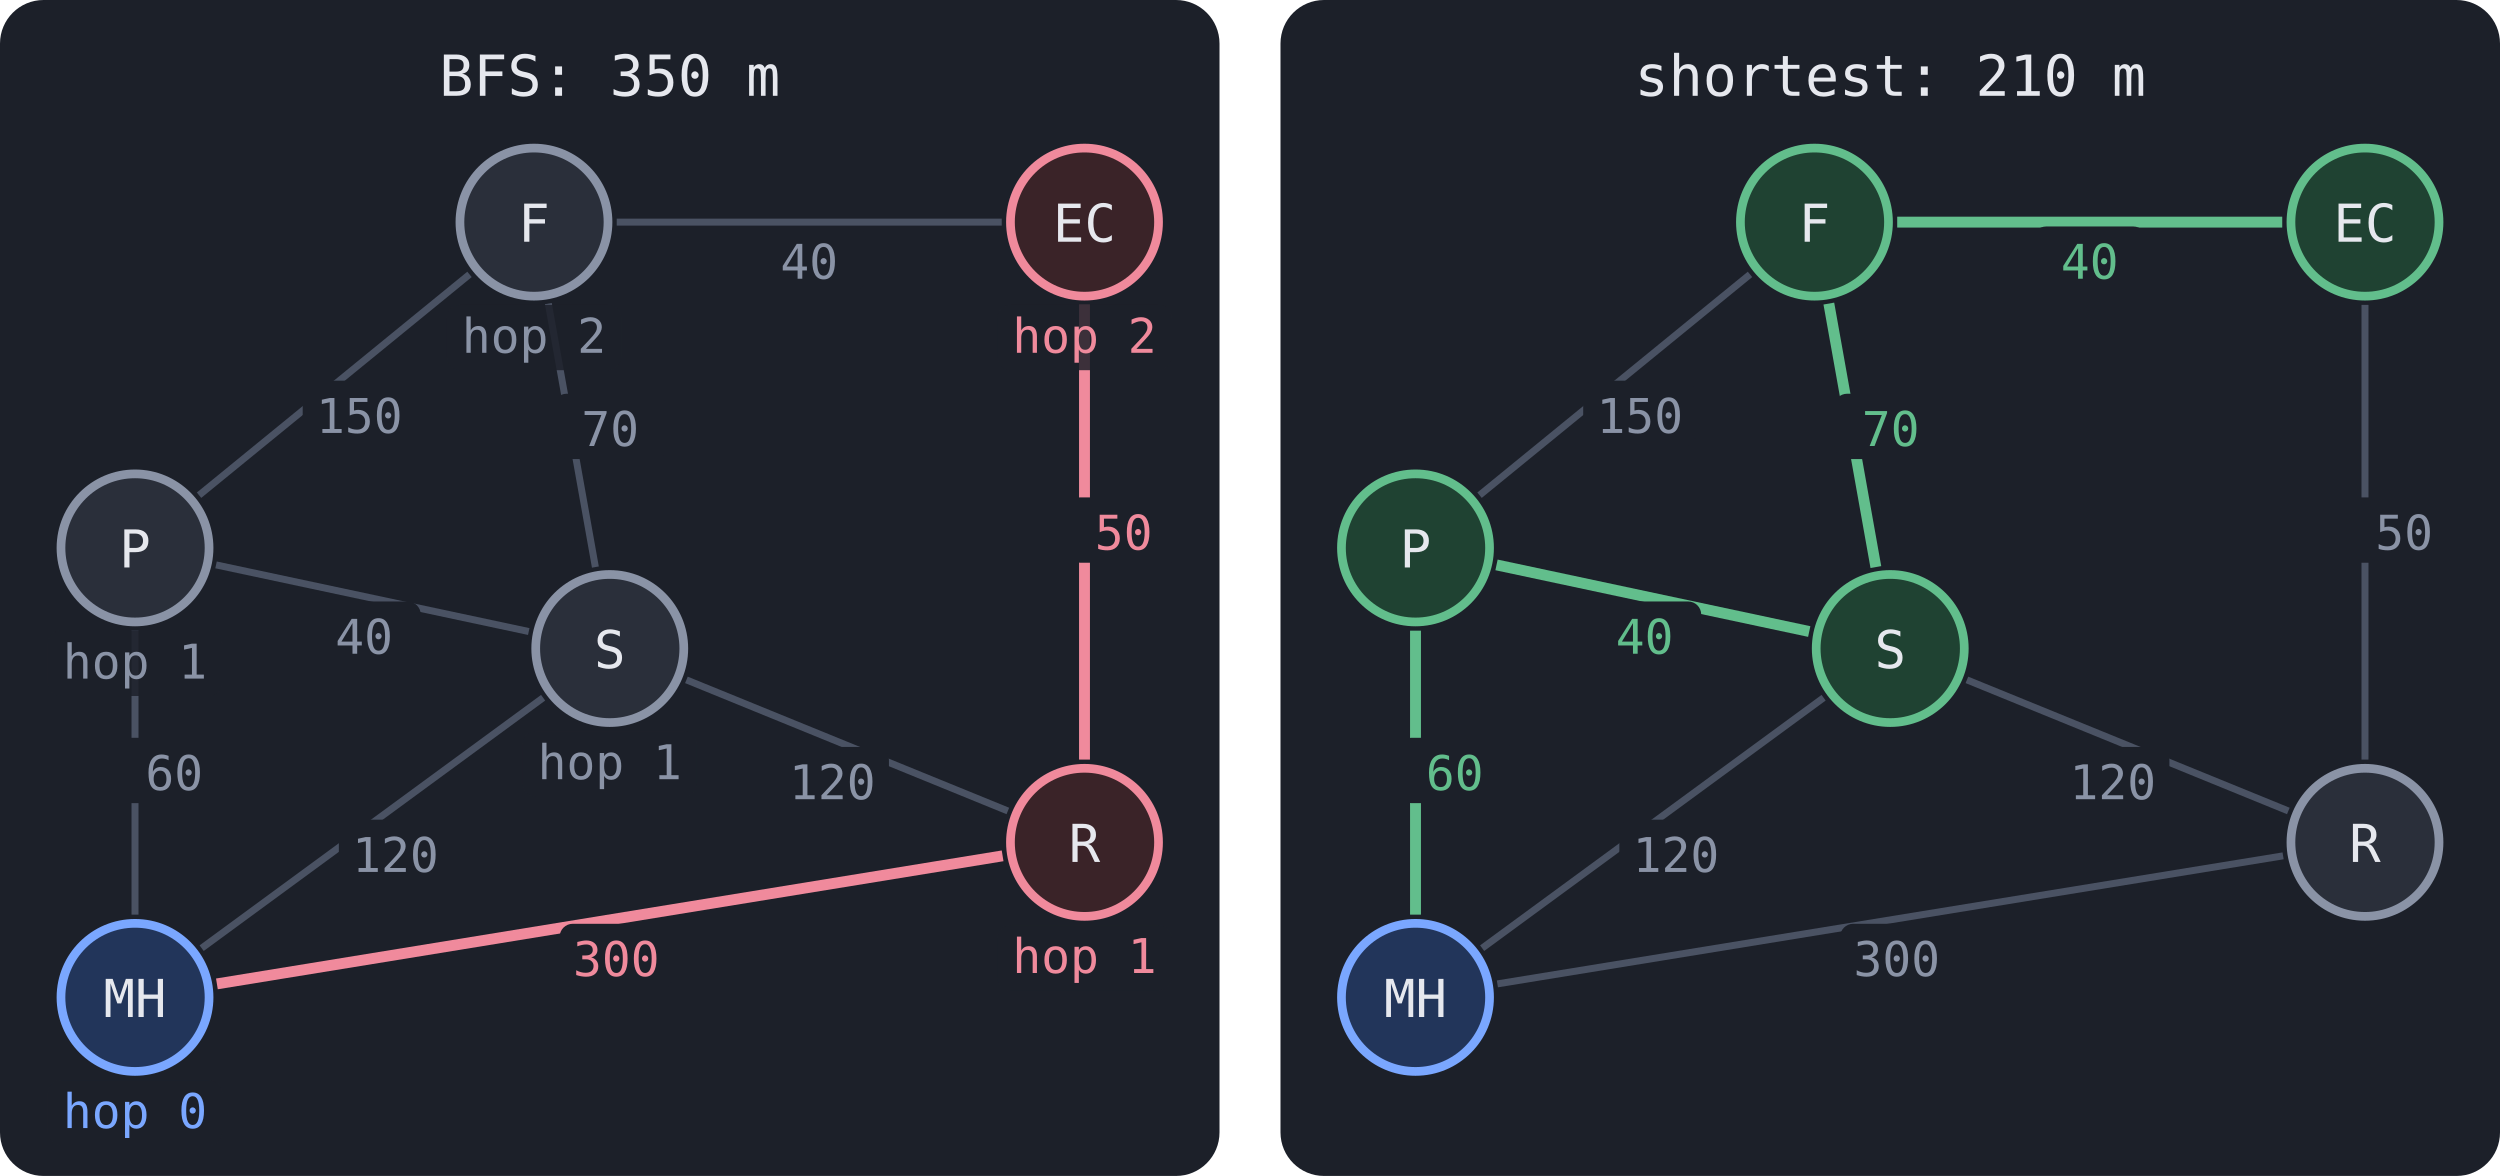
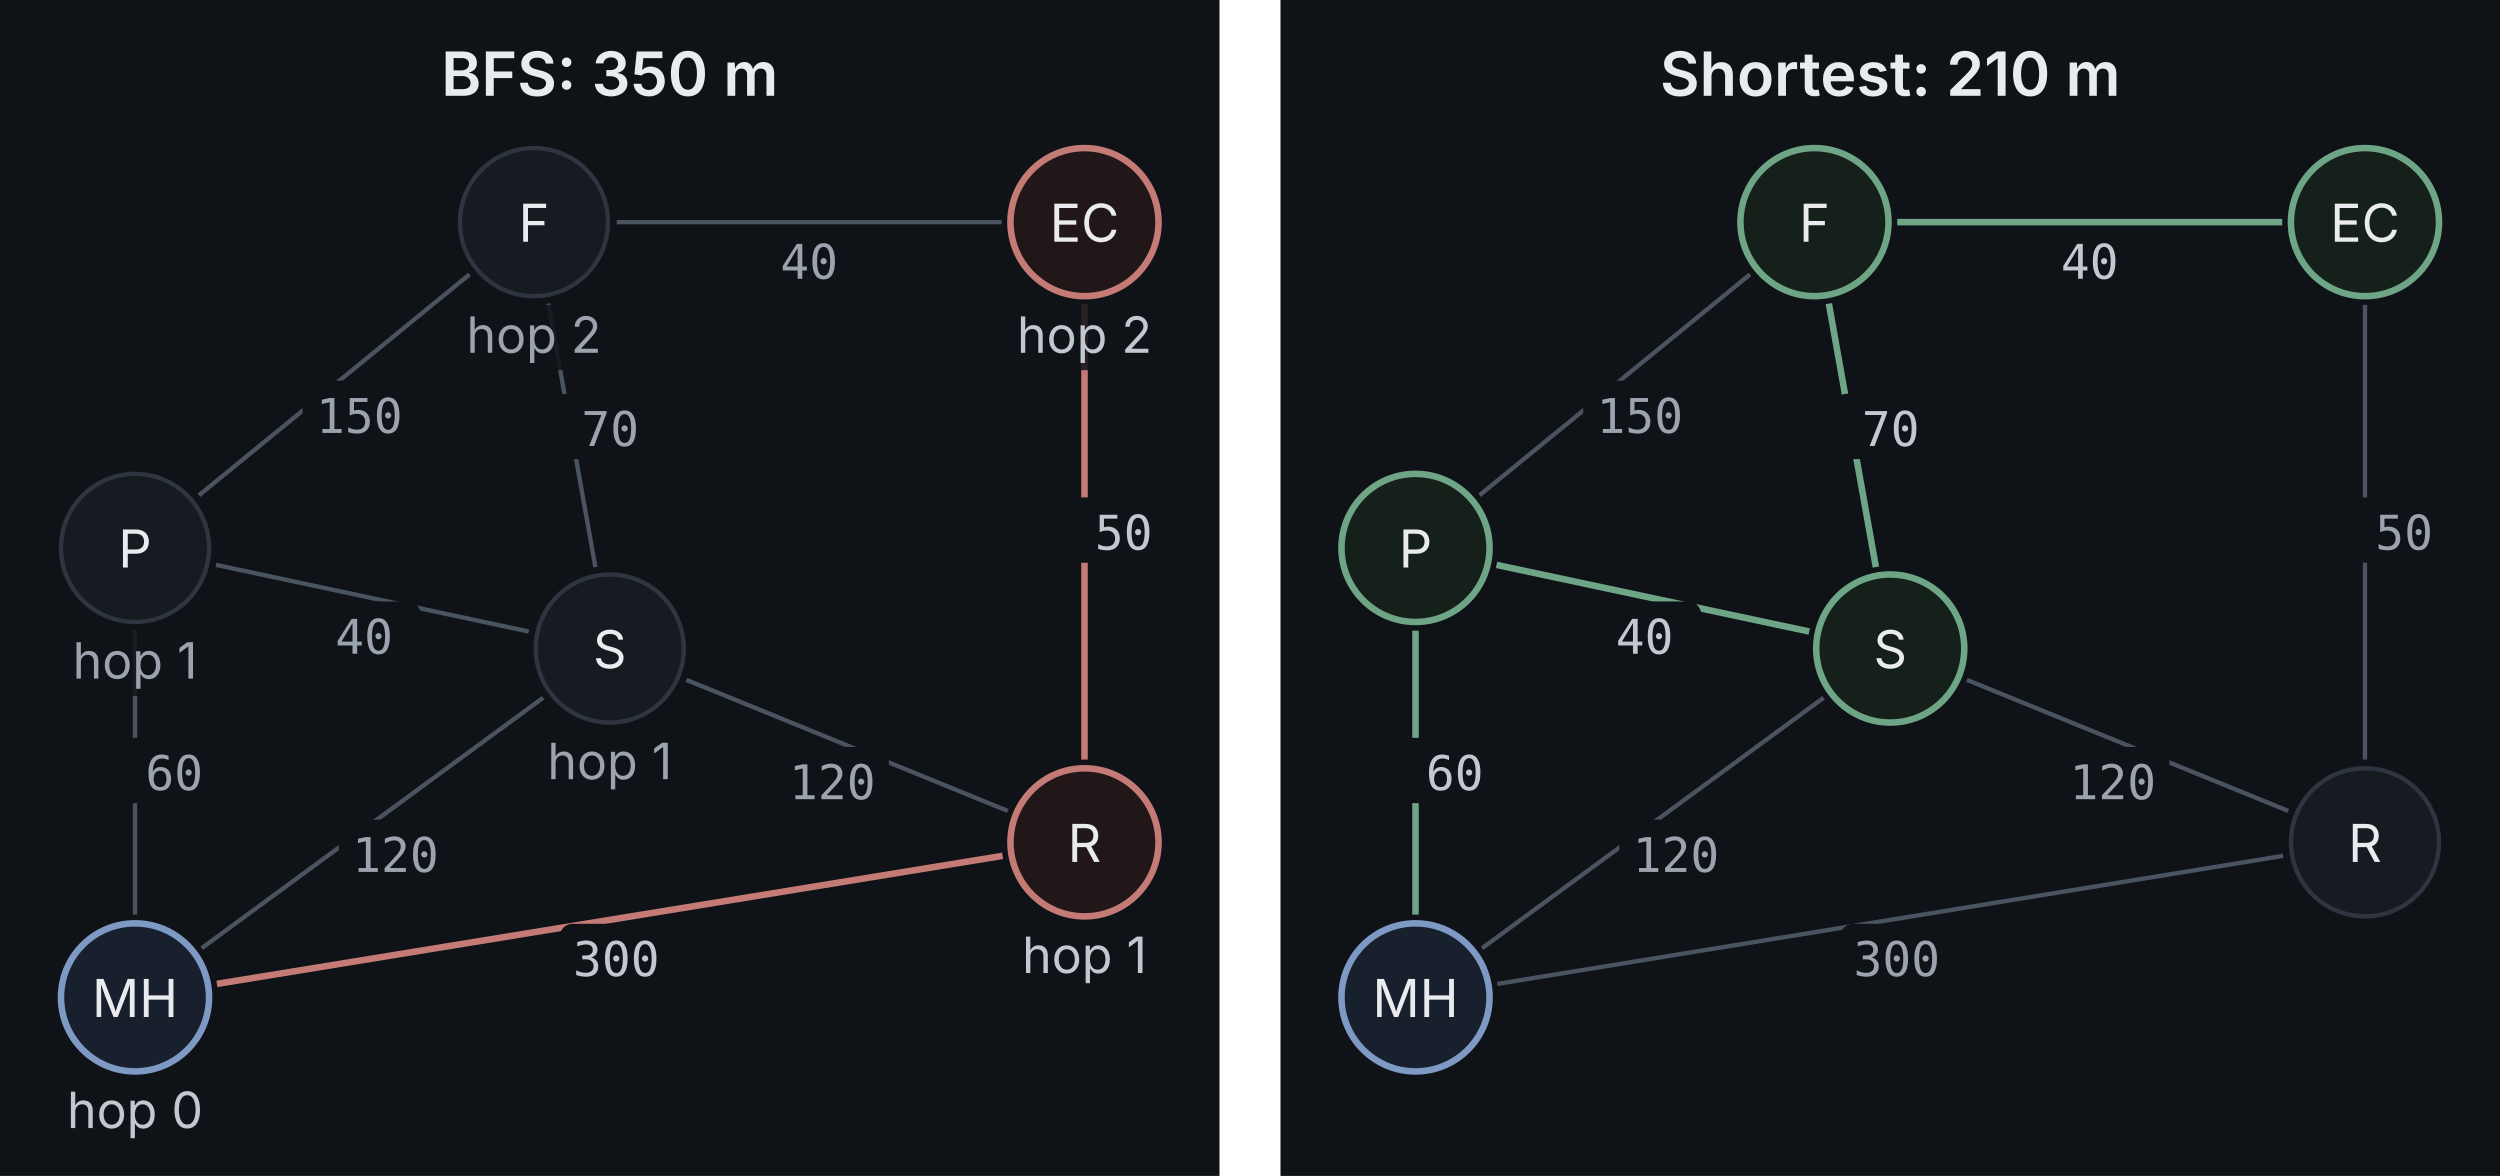
- <svg xmlns="http://www.w3.org/2000/svg" viewBox="0 0 574 270" width="574" height="270">
-   <svg x="0" y="0" width="280" height="270" viewBox="0 0 280 270" font-family="ui-monospace,SFMono-Regular,Menlo,monospace">
-     <rect width="100%" height="100%" rx="10" fill="#1c2029" />
-     <text x="140.0" y="22" fill="#e6e8ee" font-size="13" text-anchor="middle">BFS: 350 m</text>
+ <svg xmlns="http://www.w3.org/2000/svg" viewBox="0 0 574 270" width="574" height="270" font-family="IBM Plex Sans,system-ui,-apple-system,Segoe UI,sans-serif">
+   <svg x="0" y="0" width="280" height="270" viewBox="0 0 280 270" font-family="IBM Plex Sans,system-ui,-apple-system,Segoe UI,sans-serif">
+     <rect width="100%" height="100%" rx="0" fill="#0F1216" />
+     <text font-weight="600" x="140.0" y="22" fill="#E9EBEE" font-size="14" text-anchor="middle">BFS: 350 m</text>
    <defs>
      <marker id="arn" viewBox="0 0 10 10" refX="9" refY="5" markerWidth="7" markerHeight="7" orient="auto-start-reverse">
-         <path d="M0,0 L10,5 L0,10 z" fill="#4a5263" />
+         <path d="M0,0 L10,5 L0,10 z" fill="#4A5360" />
      </marker>
      <marker id="arhot" viewBox="0 0 10 10" refX="9" refY="5" markerWidth="7" markerHeight="7" orient="auto-start-reverse">
-         <path d="M0,0 L10,5 L0,10 z" fill="#E2B66B" />
+         <path d="M0,0 L10,5 L0,10 z" fill="#C4A26A" />
      </marker>
      <marker id="arcmp" viewBox="0 0 10 10" refX="9" refY="5" markerWidth="7" markerHeight="7" orient="auto-start-reverse">
-         <path d="M0,0 L10,5 L0,10 z" fill="#7AA7FF" />
+         <path d="M0,0 L10,5 L0,10 z" fill="#7E9AC4" />
      </marker>
      <marker id="arok" viewBox="0 0 10 10" refX="9" refY="5" markerWidth="7" markerHeight="7" orient="auto-start-reverse">
-         <path d="M0,0 L10,5 L0,10 z" fill="#62BE8C" />
+         <path d="M0,0 L10,5 L0,10 z" fill="#6EA586" />
      </marker>
      <marker id="argone" viewBox="0 0 10 10" refX="9" refY="5" markerWidth="7" markerHeight="7" orient="auto-start-reverse">
-         <path d="M0,0 L10,5 L0,10 z" fill="#F08A9C" />
+         <path d="M0,0 L10,5 L0,10 z" fill="#C47B75" />
      </marker>
    </defs>
-     <line x1="31.0" y1="210.0" x2="31.0" y2="144.8" stroke="#4a5263" stroke-width="1.6" />
-     <rect x="27.0" y="169.4" width="26" height="15" rx="3" fill="#1c2029" />
-     <text x="40.0" y="181.4" fill="#8a93a6" font-size="11" text-anchor="middle">60</text>
-     <line x1="46.3" y1="217.7" x2="124.7" y2="160.2" stroke="#4a5263" stroke-width="1.6" />
-     <rect x="77.8" y="188.2" width="26" height="15" rx="3" fill="#1c2029" />
-     <text x="90.8" y="200.2" fill="#8a93a6" font-size="11" text-anchor="middle">120</text>
-     <line x1="49.8" y1="225.9" x2="230.2" y2="196.5" stroke="#F08A9C" stroke-width="2.5" />
-     <rect x="128.5" y="212.1" width="26" height="15" rx="3" fill="#1c2029" />
-     <text x="141.5" y="224.1" fill="#F08A9C" font-size="11" text-anchor="middle">300</text>
-     <line x1="49.6" y1="129.7" x2="121.4" y2="145.0" stroke="#4a5263" stroke-width="1.6" />
-     <rect x="70.6" y="138.1" width="26" height="15" rx="3" fill="#1c2029" />
-     <text x="83.6" y="150.1" fill="#8a93a6" font-size="11" text-anchor="middle">40</text>
-     <line x1="45.7" y1="113.7" x2="107.8" y2="63.0" stroke="#4a5263" stroke-width="1.6" />
-     <rect x="69.5" y="87.4" width="26" height="15" rx="3" fill="#1c2029" />
-     <text x="82.5" y="99.4" fill="#8a93a6" font-size="11" text-anchor="middle">150</text>
-     <line x1="136.7" y1="130.2" x2="125.9" y2="69.7" stroke="#4a5263" stroke-width="1.6" />
-     <rect x="127.1" y="90.4" width="26" height="15" rx="3" fill="#1c2029" />
-     <text x="140.1" y="102.4" fill="#8a93a6" font-size="11" text-anchor="middle">70</text>
-     <line x1="157.6" y1="156.1" x2="231.4" y2="186.2" stroke="#4a5263" stroke-width="1.6" />
-     <rect x="178.1" y="171.5" width="26" height="15" rx="3" fill="#1c2029" />
-     <text x="191.1" y="183.5" fill="#8a93a6" font-size="11" text-anchor="middle">120</text>
-     <line x1="249.0" y1="174.4" x2="249.0" y2="70.0" stroke="#F08A9C" stroke-width="2.5" />
-     <rect x="245.0" y="114.2" width="26" height="15" rx="3" fill="#1c2029" />
-     <text x="258.0" y="126.2" fill="#F08A9C" font-size="11" text-anchor="middle">50</text>
-     <line x1="141.6" y1="51.0" x2="230.0" y2="51.0" stroke="#4a5263" stroke-width="1.6" />
-     <rect x="172.8" y="52.0" width="26" height="15" rx="3" fill="#1c2029" />
-     <text x="185.8" y="64.0" fill="#8a93a6" font-size="11" text-anchor="middle">40</text>
-     <circle cx="31.0" cy="125.8" r="17" fill="#2a2f3a" stroke="#8a93a6" stroke-width="2" />
-     <text x="31.0" y="130.3" fill="#e6e8ee" font-size="12" text-anchor="middle">P</text>
-     <rect x="11.0" y="144.8" width="40.0" height="15" rx="3" fill="#1c2029" opacity="0.85" />
-     <text x="31.0" y="155.8" fill="#8a93a6" font-size="11" text-anchor="middle">hop 1</text>
-     <circle cx="122.6" cy="51.0" r="17" fill="#2a2f3a" stroke="#8a93a6" stroke-width="2" />
-     <text x="122.6" y="55.5" fill="#e6e8ee" font-size="12" text-anchor="middle">F</text>
-     <rect x="102.6" y="70.0" width="40.0" height="15" rx="3" fill="#1c2029" opacity="0.85" />
-     <text x="122.6" y="81.0" fill="#8a93a6" font-size="11" text-anchor="middle">hop 2</text>
-     <circle cx="249.0" cy="51.0" r="17" fill="#3a2328" stroke="#F08A9C" stroke-width="2" />
-     <text x="249.0" y="55.5" fill="#e6e8ee" font-size="12" text-anchor="middle">EC</text>
-     <rect x="229.0" y="70.0" width="40.0" height="15" rx="3" fill="#1c2029" opacity="0.85" />
-     <text x="249.0" y="81.0" fill="#F08A9C" font-size="11" text-anchor="middle">hop 2</text>
-     <circle cx="140.0" cy="148.9" r="17" fill="#2a2f3a" stroke="#8a93a6" stroke-width="2" />
-     <text x="140.0" y="153.4" fill="#e6e8ee" font-size="12" text-anchor="middle">S</text>
-     <rect x="120.0" y="167.9" width="40.0" height="15" rx="3" fill="#1c2029" opacity="0.85" />
-     <text x="140.0" y="178.9" fill="#8a93a6" font-size="11" text-anchor="middle">hop 1</text>
-     <circle cx="249.0" cy="193.4" r="17" fill="#3a2328" stroke="#F08A9C" stroke-width="2" />
-     <text x="249.0" y="197.9" fill="#e6e8ee" font-size="12" text-anchor="middle">R</text>
-     <rect x="229.0" y="212.4" width="40.0" height="15" rx="3" fill="#1c2029" opacity="0.85" />
-     <text x="249.0" y="223.4" fill="#F08A9C" font-size="11" text-anchor="middle">hop 1</text>
-     <circle cx="31.0" cy="229.0" r="17" fill="#22355a" stroke="#7AA7FF" stroke-width="2" />
-     <text x="31.0" y="233.5" fill="#e6e8ee" font-size="12" text-anchor="middle">MH</text>
-     <rect x="11.0" y="248.0" width="40.0" height="15" rx="3" fill="#1c2029" opacity="0.85" />
-     <text x="31.0" y="259.0" fill="#7AA7FF" font-size="11" text-anchor="middle">hop 0</text>
+     <line x1="31.0" y1="210.0" x2="31.0" y2="144.8" stroke="#4A5360" stroke-width="1" />
+     <rect x="27.0" y="169.4" width="26" height="15" rx="3" fill="#0F1216" />
+     <text font-family="ui-monospace,SFMono-Regular,Menlo,monospace" x="40.0" y="181.4" fill="#9BA3AF" font-size="11" text-anchor="middle">60</text>
+     <line x1="46.3" y1="217.7" x2="124.7" y2="160.2" stroke="#4A5360" stroke-width="1" />
+     <rect x="77.8" y="188.2" width="26" height="15" rx="3" fill="#0F1216" />
+     <text font-family="ui-monospace,SFMono-Regular,Menlo,monospace" x="90.8" y="200.2" fill="#9BA3AF" font-size="11" text-anchor="middle">120</text>
+     <line x1="49.8" y1="225.9" x2="230.2" y2="196.5" stroke="#C47B75" stroke-width="1.5" />
+     <rect x="128.5" y="212.1" width="26" height="15" rx="3" fill="#0F1216" />
+     <text font-family="ui-monospace,SFMono-Regular,Menlo,monospace" x="141.5" y="224.1" fill="#C2C8D0" font-size="11" text-anchor="middle">300</text>
+     <line x1="49.6" y1="129.7" x2="121.4" y2="145.0" stroke="#4A5360" stroke-width="1" />
+     <rect x="70.6" y="138.1" width="26" height="15" rx="3" fill="#0F1216" />
+     <text font-family="ui-monospace,SFMono-Regular,Menlo,monospace" x="83.6" y="150.1" fill="#9BA3AF" font-size="11" text-anchor="middle">40</text>
+     <line x1="45.7" y1="113.7" x2="107.8" y2="63.0" stroke="#4A5360" stroke-width="1" />
+     <rect x="69.5" y="87.4" width="26" height="15" rx="3" fill="#0F1216" />
+     <text font-family="ui-monospace,SFMono-Regular,Menlo,monospace" x="82.5" y="99.4" fill="#9BA3AF" font-size="11" text-anchor="middle">150</text>
+     <line x1="136.7" y1="130.2" x2="125.9" y2="69.7" stroke="#4A5360" stroke-width="1" />
+     <rect x="127.1" y="90.4" width="26" height="15" rx="3" fill="#0F1216" />
+     <text font-family="ui-monospace,SFMono-Regular,Menlo,monospace" x="140.1" y="102.4" fill="#9BA3AF" font-size="11" text-anchor="middle">70</text>
+     <line x1="157.6" y1="156.1" x2="231.4" y2="186.2" stroke="#4A5360" stroke-width="1" />
+     <rect x="178.1" y="171.5" width="26" height="15" rx="3" fill="#0F1216" />
+     <text font-family="ui-monospace,SFMono-Regular,Menlo,monospace" x="191.1" y="183.5" fill="#9BA3AF" font-size="11" text-anchor="middle">120</text>
+     <line x1="249.0" y1="174.4" x2="249.0" y2="70.0" stroke="#C47B75" stroke-width="1.5" />
+     <rect x="245.0" y="114.2" width="26" height="15" rx="3" fill="#0F1216" />
+     <text font-family="ui-monospace,SFMono-Regular,Menlo,monospace" x="258.0" y="126.2" fill="#C2C8D0" font-size="11" text-anchor="middle">50</text>
+     <line x1="141.6" y1="51.0" x2="230.0" y2="51.0" stroke="#4A5360" stroke-width="1" />
+     <rect x="172.8" y="52.0" width="26" height="15" rx="3" fill="#0F1216" />
+     <text font-family="ui-monospace,SFMono-Regular,Menlo,monospace" x="185.8" y="64.0" fill="#9BA3AF" font-size="11" text-anchor="middle">40</text>
+     <circle cx="31.0" cy="125.8" r="17" fill="#161A21" stroke="#2E3540" stroke-width="1" />
+     <text x="31.0" y="130.3" fill="#E9EBEE" font-size="12" text-anchor="middle">P</text>
+     <rect x="11.0" y="144.8" width="40.0" height="15" rx="3" fill="#0F1216" opacity="0.85" />
+     <text x="31.0" y="155.8" fill="#9BA3AF" font-size="11.5" text-anchor="middle">hop 1</text>
+     <circle cx="122.6" cy="51.0" r="17" fill="#161A21" stroke="#2E3540" stroke-width="1" />
+     <text x="122.6" y="55.5" fill="#E9EBEE" font-size="12" text-anchor="middle">F</text>
+     <rect x="102.6" y="70.0" width="40.0" height="15" rx="3" fill="#0F1216" opacity="0.85" />
+     <text x="122.6" y="81.0" fill="#9BA3AF" font-size="11.5" text-anchor="middle">hop 2</text>
+     <circle cx="249.0" cy="51.0" r="17" fill="#221718" stroke="#C47B75" stroke-width="1.5" />
+     <text x="249.0" y="55.5" fill="#E9EBEE" font-size="12" text-anchor="middle">EC</text>
+     <rect x="229.0" y="70.0" width="40.0" height="15" rx="3" fill="#0F1216" opacity="0.85" />
+     <text x="249.0" y="81.0" fill="#C2C8D0" font-size="11.5" text-anchor="middle">hop 2</text>
+     <circle cx="140.0" cy="148.9" r="17" fill="#161A21" stroke="#2E3540" stroke-width="1" />
+     <text x="140.0" y="153.4" fill="#E9EBEE" font-size="12" text-anchor="middle">S</text>
+     <rect x="120.0" y="167.9" width="40.0" height="15" rx="3" fill="#0F1216" opacity="0.85" />
+     <text x="140.0" y="178.9" fill="#9BA3AF" font-size="11.5" text-anchor="middle">hop 1</text>
+     <circle cx="249.0" cy="193.4" r="17" fill="#221718" stroke="#C47B75" stroke-width="1.5" />
+     <text x="249.0" y="197.9" fill="#E9EBEE" font-size="12" text-anchor="middle">R</text>
+     <rect x="229.0" y="212.4" width="40.0" height="15" rx="3" fill="#0F1216" opacity="0.85" />
+     <text x="249.0" y="223.4" fill="#C2C8D0" font-size="11.5" text-anchor="middle">hop 1</text>
+     <circle cx="31.0" cy="229.0" r="17" fill="#18202E" stroke="#7E9AC4" stroke-width="1.5" />
+     <text x="31.0" y="233.5" fill="#E9EBEE" font-size="12" text-anchor="middle">MH</text>
+     <rect x="11.0" y="248.0" width="40.0" height="15" rx="3" fill="#0F1216" opacity="0.85" />
+     <text x="31.0" y="259.0" fill="#C2C8D0" font-size="11.5" text-anchor="middle">hop 0</text>
  </svg>
-   <svg x="294" y="0" width="280" height="270" viewBox="0 0 280 270" font-family="ui-monospace,SFMono-Regular,Menlo,monospace">
-     <rect width="100%" height="100%" rx="10" fill="#1c2029" />
-     <text x="140.0" y="22" fill="#e6e8ee" font-size="13" text-anchor="middle">shortest: 210 m</text>
+   <svg x="294" y="0" width="280" height="270" viewBox="0 0 280 270" font-family="IBM Plex Sans,system-ui,-apple-system,Segoe UI,sans-serif">
+     <rect width="100%" height="100%" rx="0" fill="#0F1216" />
+     <text font-weight="600" x="140.0" y="22" fill="#E9EBEE" font-size="14" text-anchor="middle">Shortest: 210 m</text>
    <defs>
      <marker id="arn" viewBox="0 0 10 10" refX="9" refY="5" markerWidth="7" markerHeight="7" orient="auto-start-reverse">
-         <path d="M0,0 L10,5 L0,10 z" fill="#4a5263" />
+         <path d="M0,0 L10,5 L0,10 z" fill="#4A5360" />
      </marker>
      <marker id="arhot" viewBox="0 0 10 10" refX="9" refY="5" markerWidth="7" markerHeight="7" orient="auto-start-reverse">
-         <path d="M0,0 L10,5 L0,10 z" fill="#E2B66B" />
+         <path d="M0,0 L10,5 L0,10 z" fill="#C4A26A" />
      </marker>
      <marker id="arcmp" viewBox="0 0 10 10" refX="9" refY="5" markerWidth="7" markerHeight="7" orient="auto-start-reverse">
-         <path d="M0,0 L10,5 L0,10 z" fill="#7AA7FF" />
+         <path d="M0,0 L10,5 L0,10 z" fill="#7E9AC4" />
      </marker>
      <marker id="arok" viewBox="0 0 10 10" refX="9" refY="5" markerWidth="7" markerHeight="7" orient="auto-start-reverse">
-         <path d="M0,0 L10,5 L0,10 z" fill="#62BE8C" />
+         <path d="M0,0 L10,5 L0,10 z" fill="#6EA586" />
      </marker>
      <marker id="argone" viewBox="0 0 10 10" refX="9" refY="5" markerWidth="7" markerHeight="7" orient="auto-start-reverse">
-         <path d="M0,0 L10,5 L0,10 z" fill="#F08A9C" />
+         <path d="M0,0 L10,5 L0,10 z" fill="#C47B75" />
      </marker>
    </defs>
-     <line x1="31.0" y1="210.0" x2="31.0" y2="144.8" stroke="#62BE8C" stroke-width="2.5" />
-     <rect x="27.0" y="169.4" width="26" height="15" rx="3" fill="#1c2029" />
-     <text x="40.0" y="181.4" fill="#62BE8C" font-size="11" text-anchor="middle">60</text>
-     <line x1="46.3" y1="217.7" x2="124.7" y2="160.2" stroke="#4a5263" stroke-width="1.6" />
-     <rect x="77.8" y="188.2" width="26" height="15" rx="3" fill="#1c2029" />
-     <text x="90.8" y="200.2" fill="#8a93a6" font-size="11" text-anchor="middle">120</text>
-     <line x1="49.8" y1="225.9" x2="230.2" y2="196.5" stroke="#4a5263" stroke-width="1.6" />
-     <rect x="128.5" y="212.1" width="26" height="15" rx="3" fill="#1c2029" />
-     <text x="141.5" y="224.1" fill="#8a93a6" font-size="11" text-anchor="middle">300</text>
-     <line x1="49.6" y1="129.7" x2="121.4" y2="145.0" stroke="#62BE8C" stroke-width="2.5" />
-     <rect x="70.6" y="138.1" width="26" height="15" rx="3" fill="#1c2029" />
-     <text x="83.6" y="150.1" fill="#62BE8C" font-size="11" text-anchor="middle">40</text>
-     <line x1="45.7" y1="113.7" x2="107.8" y2="63.0" stroke="#4a5263" stroke-width="1.6" />
-     <rect x="69.5" y="87.4" width="26" height="15" rx="3" fill="#1c2029" />
-     <text x="82.5" y="99.4" fill="#8a93a6" font-size="11" text-anchor="middle">150</text>
-     <line x1="136.7" y1="130.2" x2="125.9" y2="69.7" stroke="#62BE8C" stroke-width="2.5" />
-     <rect x="127.1" y="90.4" width="26" height="15" rx="3" fill="#1c2029" />
-     <text x="140.1" y="102.4" fill="#62BE8C" font-size="11" text-anchor="middle">70</text>
-     <line x1="157.6" y1="156.1" x2="231.4" y2="186.2" stroke="#4a5263" stroke-width="1.6" />
-     <rect x="178.1" y="171.5" width="26" height="15" rx="3" fill="#1c2029" />
-     <text x="191.1" y="183.5" fill="#8a93a6" font-size="11" text-anchor="middle">120</text>
-     <line x1="249.0" y1="174.4" x2="249.0" y2="70.0" stroke="#4a5263" stroke-width="1.6" />
-     <rect x="245.0" y="114.2" width="26" height="15" rx="3" fill="#1c2029" />
-     <text x="258.0" y="126.2" fill="#8a93a6" font-size="11" text-anchor="middle">50</text>
-     <line x1="141.6" y1="51.0" x2="230.0" y2="51.0" stroke="#62BE8C" stroke-width="2.5" />
-     <rect x="172.8" y="52.0" width="26" height="15" rx="3" fill="#1c2029" />
-     <text x="185.8" y="64.0" fill="#62BE8C" font-size="11" text-anchor="middle">40</text>
-     <circle cx="31.0" cy="125.8" r="17" fill="#1f4232" stroke="#62BE8C" stroke-width="2" />
-     <text x="31.0" y="130.3" fill="#e6e8ee" font-size="12" text-anchor="middle">P</text>
-     <circle cx="122.6" cy="51.0" r="17" fill="#1f4232" stroke="#62BE8C" stroke-width="2" />
-     <text x="122.6" y="55.5" fill="#e6e8ee" font-size="12" text-anchor="middle">F</text>
-     <circle cx="249.0" cy="51.0" r="17" fill="#1f4232" stroke="#62BE8C" stroke-width="2" />
-     <text x="249.0" y="55.5" fill="#e6e8ee" font-size="12" text-anchor="middle">EC</text>
-     <circle cx="140.0" cy="148.9" r="17" fill="#1f4232" stroke="#62BE8C" stroke-width="2" />
-     <text x="140.0" y="153.4" fill="#e6e8ee" font-size="12" text-anchor="middle">S</text>
-     <circle cx="249.0" cy="193.4" r="17" fill="#2a2f3a" stroke="#8a93a6" stroke-width="2" />
-     <text x="249.0" y="197.9" fill="#e6e8ee" font-size="12" text-anchor="middle">R</text>
-     <circle cx="31.0" cy="229.0" r="17" fill="#22355a" stroke="#7AA7FF" stroke-width="2" />
-     <text x="31.0" y="233.5" fill="#e6e8ee" font-size="12" text-anchor="middle">MH</text>
+     <line x1="31.0" y1="210.0" x2="31.0" y2="144.8" stroke="#6EA586" stroke-width="1.5" />
+     <rect x="27.0" y="169.4" width="26" height="15" rx="3" fill="#0F1216" />
+     <text font-family="ui-monospace,SFMono-Regular,Menlo,monospace" x="40.0" y="181.4" fill="#C2C8D0" font-size="11" text-anchor="middle">60</text>
+     <line x1="46.3" y1="217.7" x2="124.7" y2="160.2" stroke="#4A5360" stroke-width="1" />
+     <rect x="77.8" y="188.2" width="26" height="15" rx="3" fill="#0F1216" />
+     <text font-family="ui-monospace,SFMono-Regular,Menlo,monospace" x="90.8" y="200.2" fill="#9BA3AF" font-size="11" text-anchor="middle">120</text>
+     <line x1="49.8" y1="225.9" x2="230.2" y2="196.5" stroke="#4A5360" stroke-width="1" />
+     <rect x="128.5" y="212.1" width="26" height="15" rx="3" fill="#0F1216" />
+     <text font-family="ui-monospace,SFMono-Regular,Menlo,monospace" x="141.5" y="224.1" fill="#9BA3AF" font-size="11" text-anchor="middle">300</text>
+     <line x1="49.6" y1="129.7" x2="121.4" y2="145.0" stroke="#6EA586" stroke-width="1.5" />
+     <rect x="70.6" y="138.1" width="26" height="15" rx="3" fill="#0F1216" />
+     <text font-family="ui-monospace,SFMono-Regular,Menlo,monospace" x="83.6" y="150.1" fill="#C2C8D0" font-size="11" text-anchor="middle">40</text>
+     <line x1="45.7" y1="113.7" x2="107.8" y2="63.0" stroke="#4A5360" stroke-width="1" />
+     <rect x="69.5" y="87.4" width="26" height="15" rx="3" fill="#0F1216" />
+     <text font-family="ui-monospace,SFMono-Regular,Menlo,monospace" x="82.5" y="99.4" fill="#9BA3AF" font-size="11" text-anchor="middle">150</text>
+     <line x1="136.7" y1="130.2" x2="125.9" y2="69.7" stroke="#6EA586" stroke-width="1.5" />
+     <rect x="127.1" y="90.4" width="26" height="15" rx="3" fill="#0F1216" />
+     <text font-family="ui-monospace,SFMono-Regular,Menlo,monospace" x="140.1" y="102.4" fill="#C2C8D0" font-size="11" text-anchor="middle">70</text>
+     <line x1="157.6" y1="156.1" x2="231.4" y2="186.2" stroke="#4A5360" stroke-width="1" />
+     <rect x="178.1" y="171.5" width="26" height="15" rx="3" fill="#0F1216" />
+     <text font-family="ui-monospace,SFMono-Regular,Menlo,monospace" x="191.1" y="183.5" fill="#9BA3AF" font-size="11" text-anchor="middle">120</text>
+     <line x1="249.0" y1="174.4" x2="249.0" y2="70.0" stroke="#4A5360" stroke-width="1" />
+     <rect x="245.0" y="114.2" width="26" height="15" rx="3" fill="#0F1216" />
+     <text font-family="ui-monospace,SFMono-Regular,Menlo,monospace" x="258.0" y="126.2" fill="#9BA3AF" font-size="11" text-anchor="middle">50</text>
+     <line x1="141.6" y1="51.0" x2="230.0" y2="51.0" stroke="#6EA586" stroke-width="1.5" />
+     <rect x="172.8" y="52.0" width="26" height="15" rx="3" fill="#0F1216" />
+     <text font-family="ui-monospace,SFMono-Regular,Menlo,monospace" x="185.8" y="64.0" fill="#C2C8D0" font-size="11" text-anchor="middle">40</text>
+     <circle cx="31.0" cy="125.8" r="17" fill="#142019" stroke="#6EA586" stroke-width="1.5" />
+     <text x="31.0" y="130.3" fill="#E9EBEE" font-size="12" text-anchor="middle">P</text>
+     <circle cx="122.6" cy="51.0" r="17" fill="#142019" stroke="#6EA586" stroke-width="1.5" />
+     <text x="122.6" y="55.5" fill="#E9EBEE" font-size="12" text-anchor="middle">F</text>
+     <circle cx="249.0" cy="51.0" r="17" fill="#142019" stroke="#6EA586" stroke-width="1.5" />
+     <text x="249.0" y="55.5" fill="#E9EBEE" font-size="12" text-anchor="middle">EC</text>
+     <circle cx="140.0" cy="148.9" r="17" fill="#142019" stroke="#6EA586" stroke-width="1.5" />
+     <text x="140.0" y="153.4" fill="#E9EBEE" font-size="12" text-anchor="middle">S</text>
+     <circle cx="249.0" cy="193.4" r="17" fill="#161A21" stroke="#2E3540" stroke-width="1" />
+     <text x="249.0" y="197.9" fill="#E9EBEE" font-size="12" text-anchor="middle">R</text>
+     <circle cx="31.0" cy="229.0" r="17" fill="#18202E" stroke="#7E9AC4" stroke-width="1.5" />
+     <text x="31.0" y="233.5" fill="#E9EBEE" font-size="12" text-anchor="middle">MH</text>
  </svg>
</svg>
